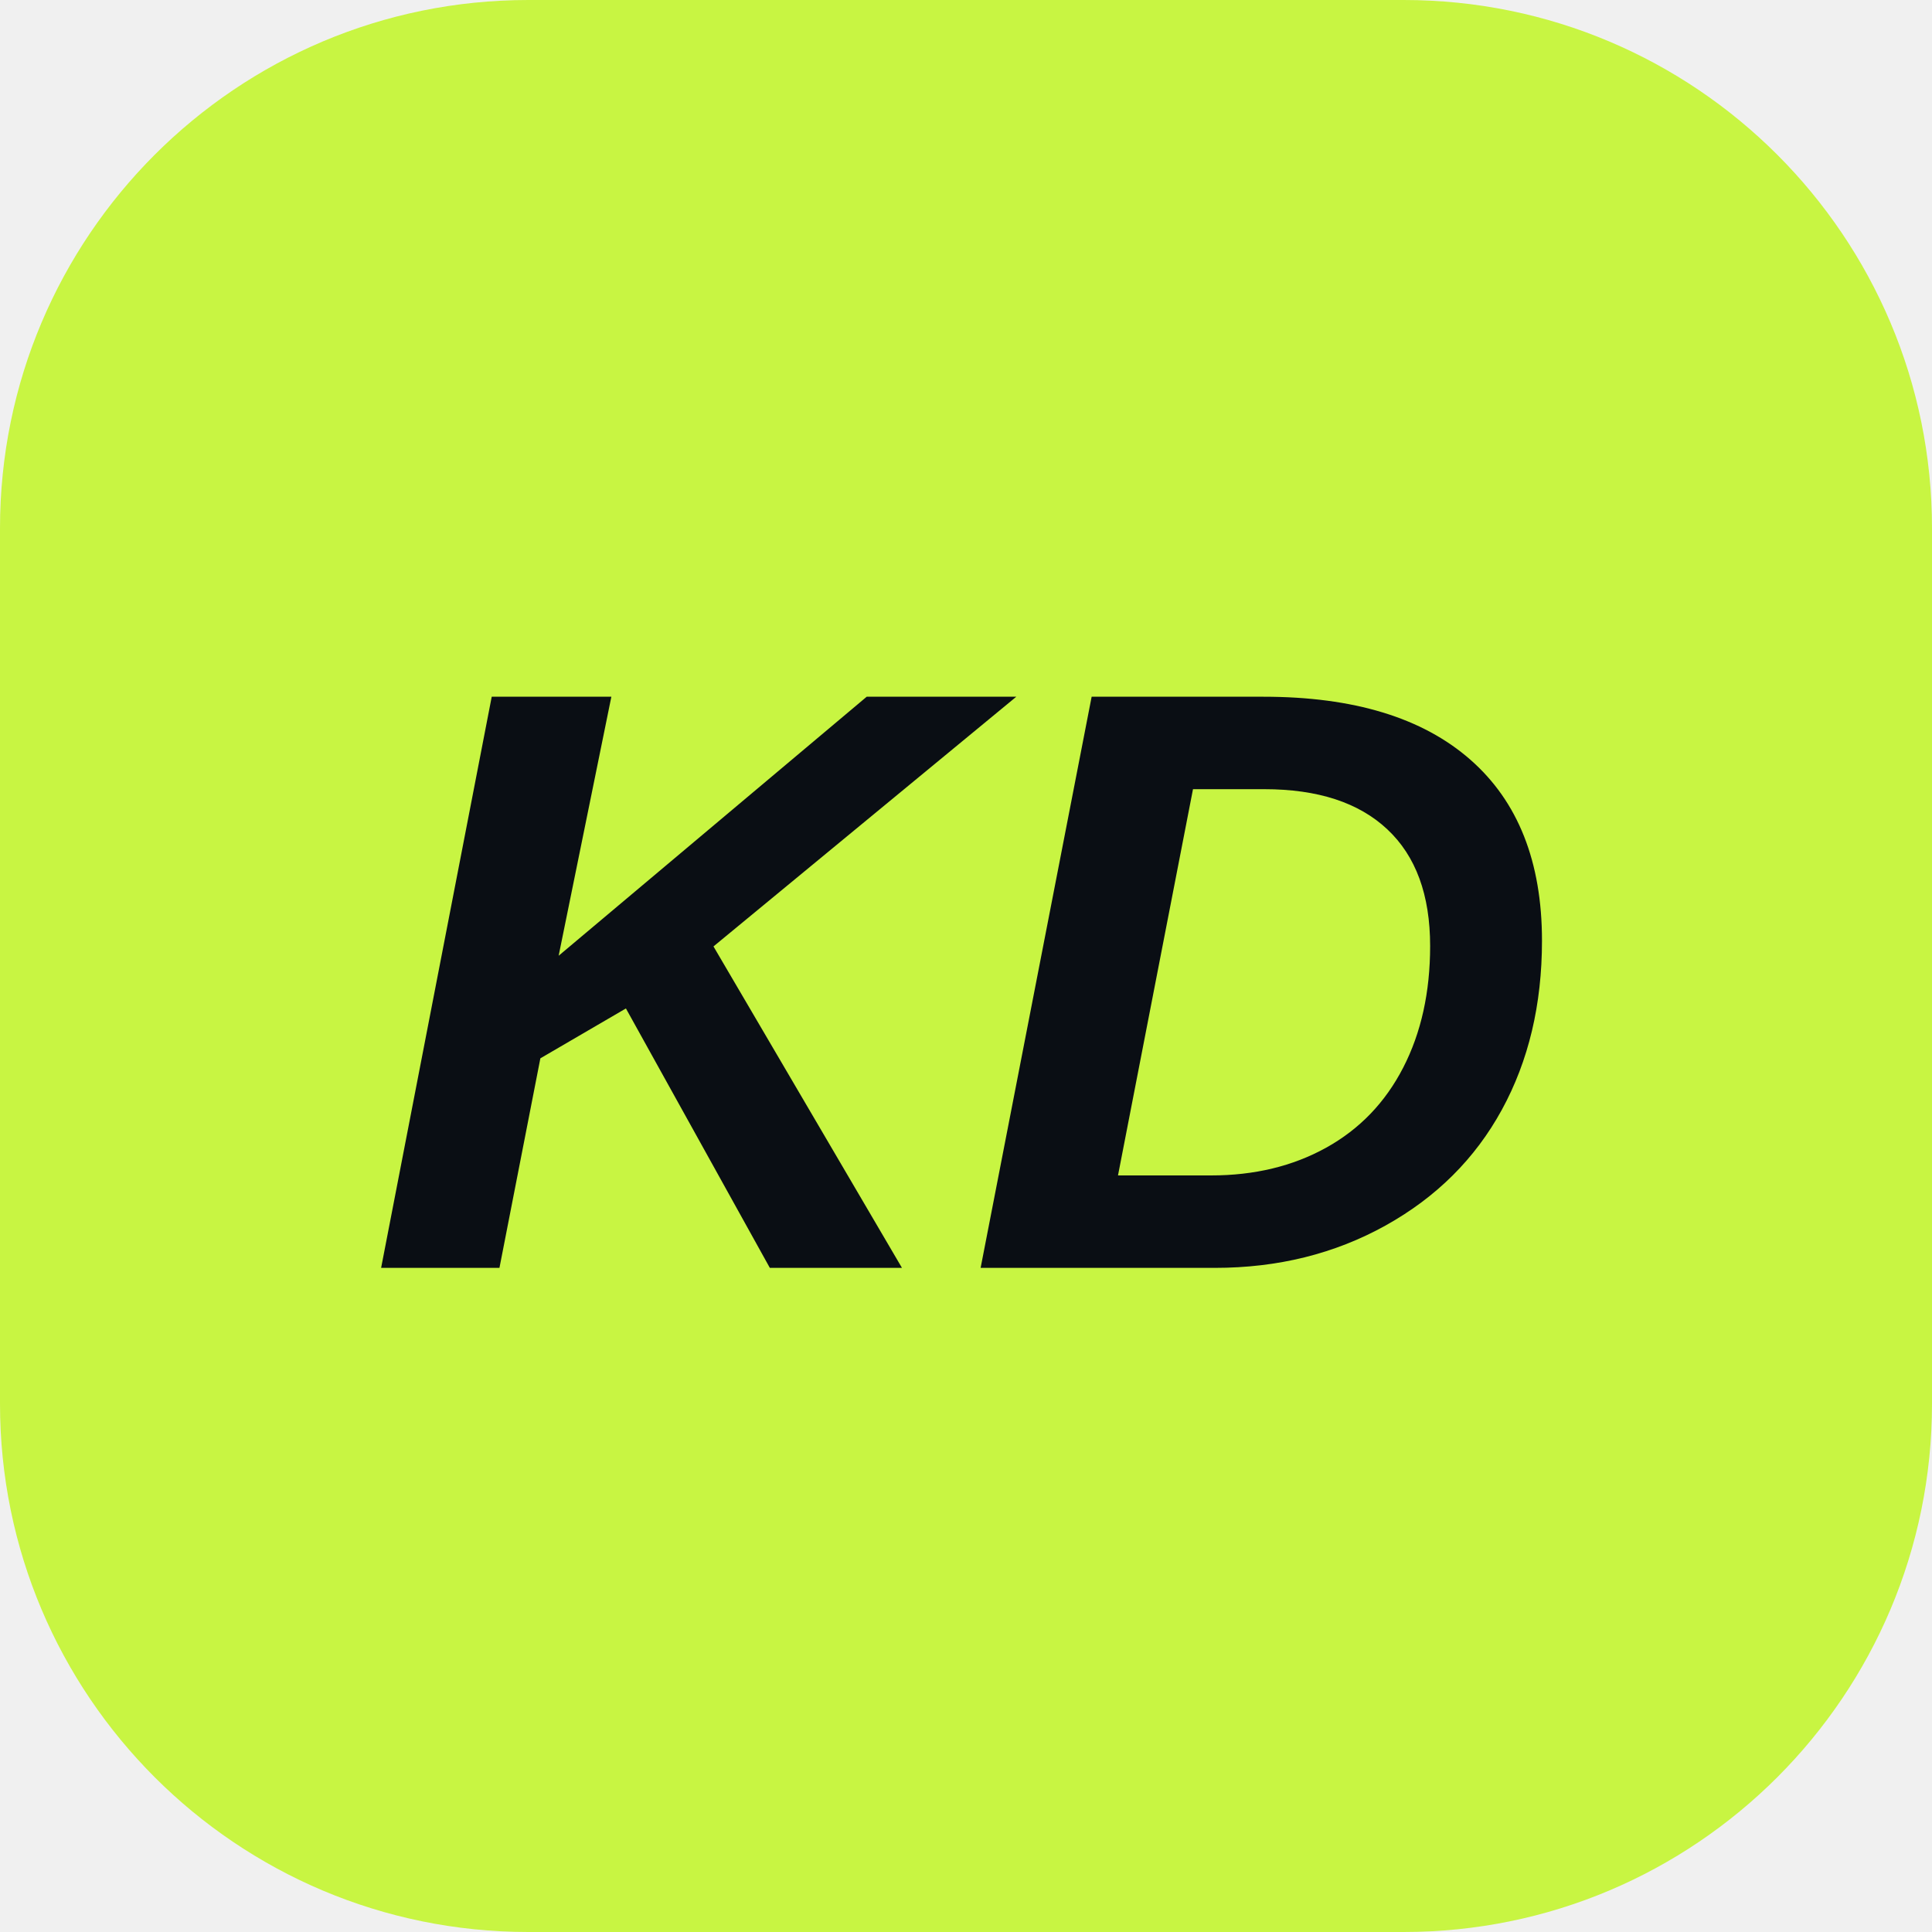
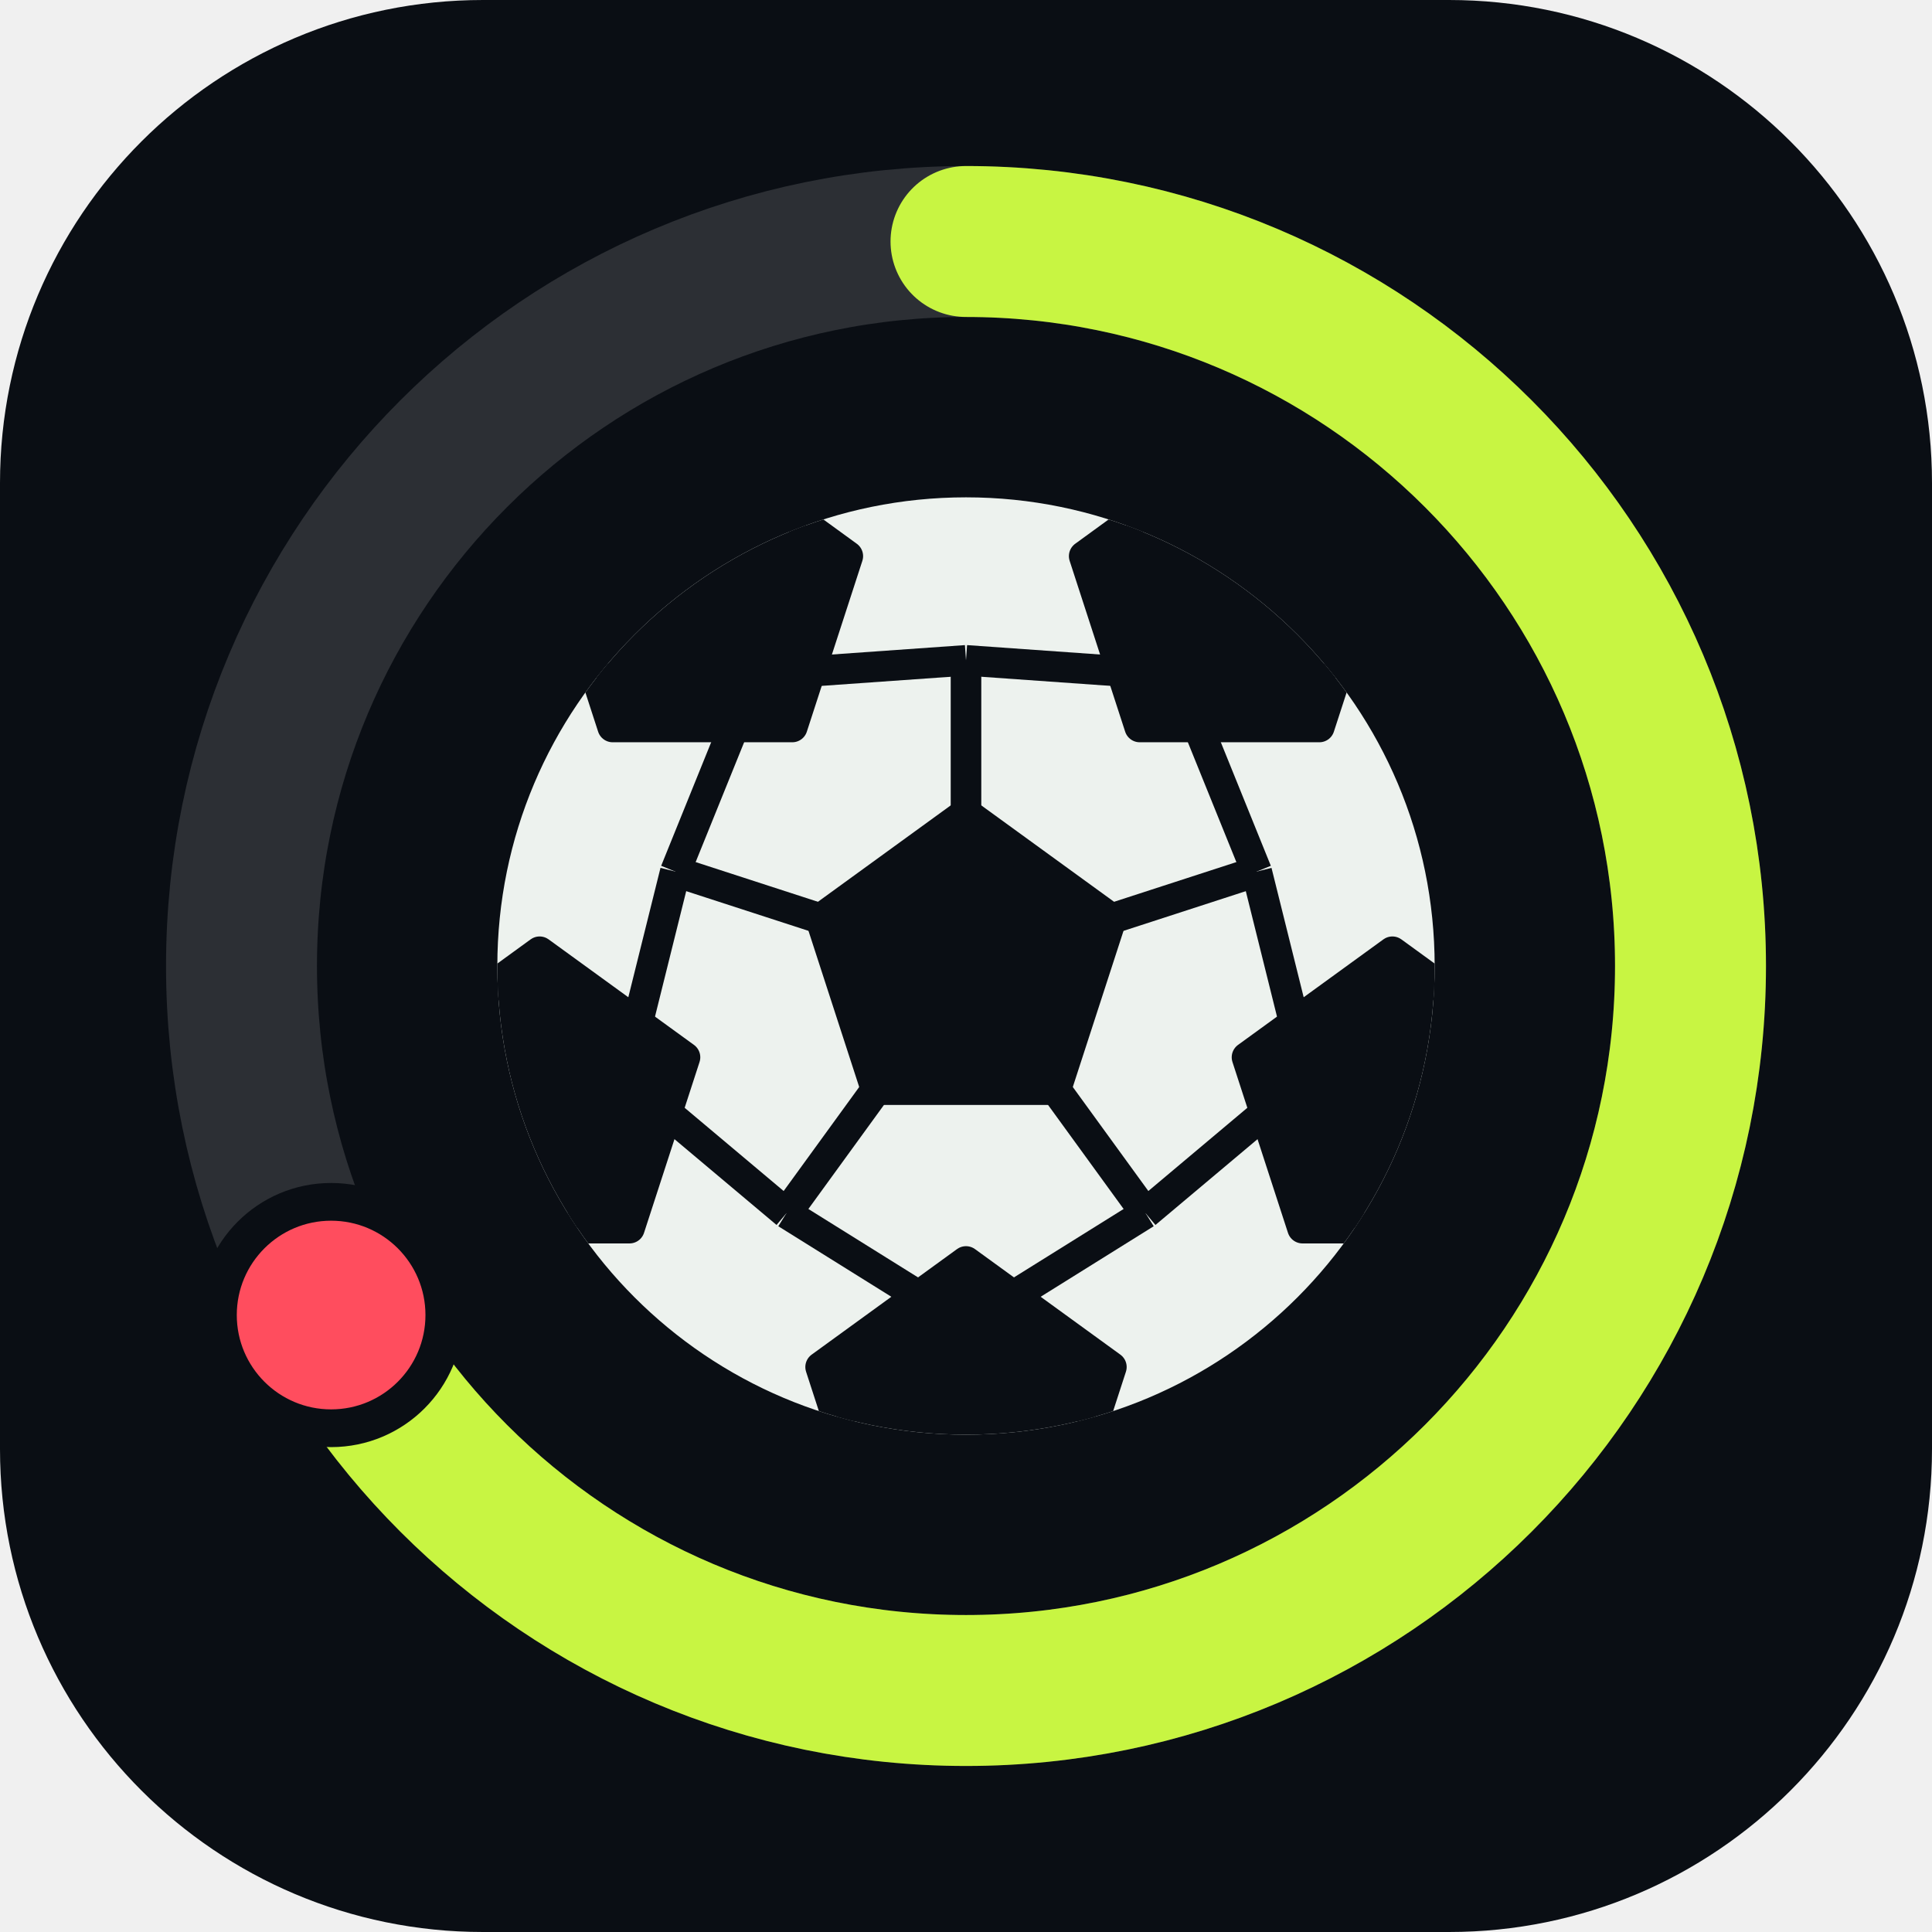
<svg xmlns="http://www.w3.org/2000/svg" width="512" height="512" viewBox="0 0 512 512">
-   <rect width="512" height="512" rx="140" fill="#c8f542" />
-   <text x="256" y="336" font-family="Helvetica Neue, Arial, sans-serif" font-weight="800" font-style="italic" font-size="220" fill="#0a0e14" text-anchor="middle">KD</text>
+   <rect width="512" height="512" rx="128" fill="#0a0e14" />
+   <circle cx="256" cy="256" r="192" fill="none" stroke="#ffffff" stroke-opacity="0.14" stroke-width="40" />
+   <circle cx="256" cy="256" r="192" fill="none" stroke="#c8f542" stroke-width="40" stroke-linecap="round" stroke-dasharray="808.27 1206.37" transform="rotate(-90 256 256)" />
+   <circle cx="87.75" cy="348.5" r="30" fill="#ff4d5e" stroke="#0a0e14" stroke-width="10" />
+   <g transform="translate(256 256) scale(2.7)">
+     <clipPath id="ballclip">
+       <circle r="46" />
+     </clipPath>
+     <circle r="46" fill="#edf2ee" />
+     <g clip-path="url(#ballclip)" fill="#0a0e14" stroke="#0a0e14" stroke-width="3" stroke-linejoin="round">
+       <polygon points="0,-15 14.27,-4.64 8.82,12.14 -8.82,12.14 -14.27,-4.64" />
+       <line x1="0" y1="-15" x2="0" y2="-30" />
+       <polygon points="17.05,-23.46 11.6,-40.23 25.86,-50.6 40.13,-40.23 34.68,-23.46" />
+       <line x1="0" y1="-30" x2="-22.07" y2="-28.44" />
+       <line x1="0" y1="-30" x2="22.07" y2="-28.44" />
+       <line x1="14.27" y1="-4.64" x2="28.53" y2="-9.27" />
+       <polygon points="27.58,8.96 41.85,-1.4 56.11,8.96 50.66,25.73 33.03,25.73" />
+       <line x1="28.53" y1="-9.27" x2="20.23" y2="-29.78" />
+       <line x1="28.53" y1="-9.27" x2="33.87" y2="12.2" />
+       <line x1="8.82" y1="12.14" x2="17.63" y2="24.27" />
+       <polygon points="0,29 14.27,39.36 8.82,56.14 -8.82,56.14 -14.27,39.36" />
+       <line x1="17.63" y1="24.27" x2="34.57" y2="10.03" />
+       <line x1="17.63" y1="24.27" x2="-1.14" y2="35.98" />
+       <line x1="-8.82" y1="12.14" x2="-17.63" y2="24.27" />
+       <polygon points="-27.58,8.96 -33.03,25.73 -50.66,25.73 -56.11,8.96 -41.85,-1.4" />
+       <line x1="-17.63" y1="24.27" x2="1.14" y2="35.98" />
+       <line x1="-17.63" y1="24.27" x2="-34.57" y2="10.03" />
+       <line x1="-14.27" y1="-4.64" x2="-28.53" y2="-9.27" />
+       <polygon points="-17.05,-23.46 -34.68,-23.46 -40.13,-40.23 -25.86,-50.6 -11.6,-40.23" />
+       <line x1="-28.53" y1="-9.27" x2="-33.87" y2="12.2" />
+       <line x1="-28.53" y1="-9.27" x2="-20.23" y2="-29.78" />
+     </g>
+   </g>
</svg>
